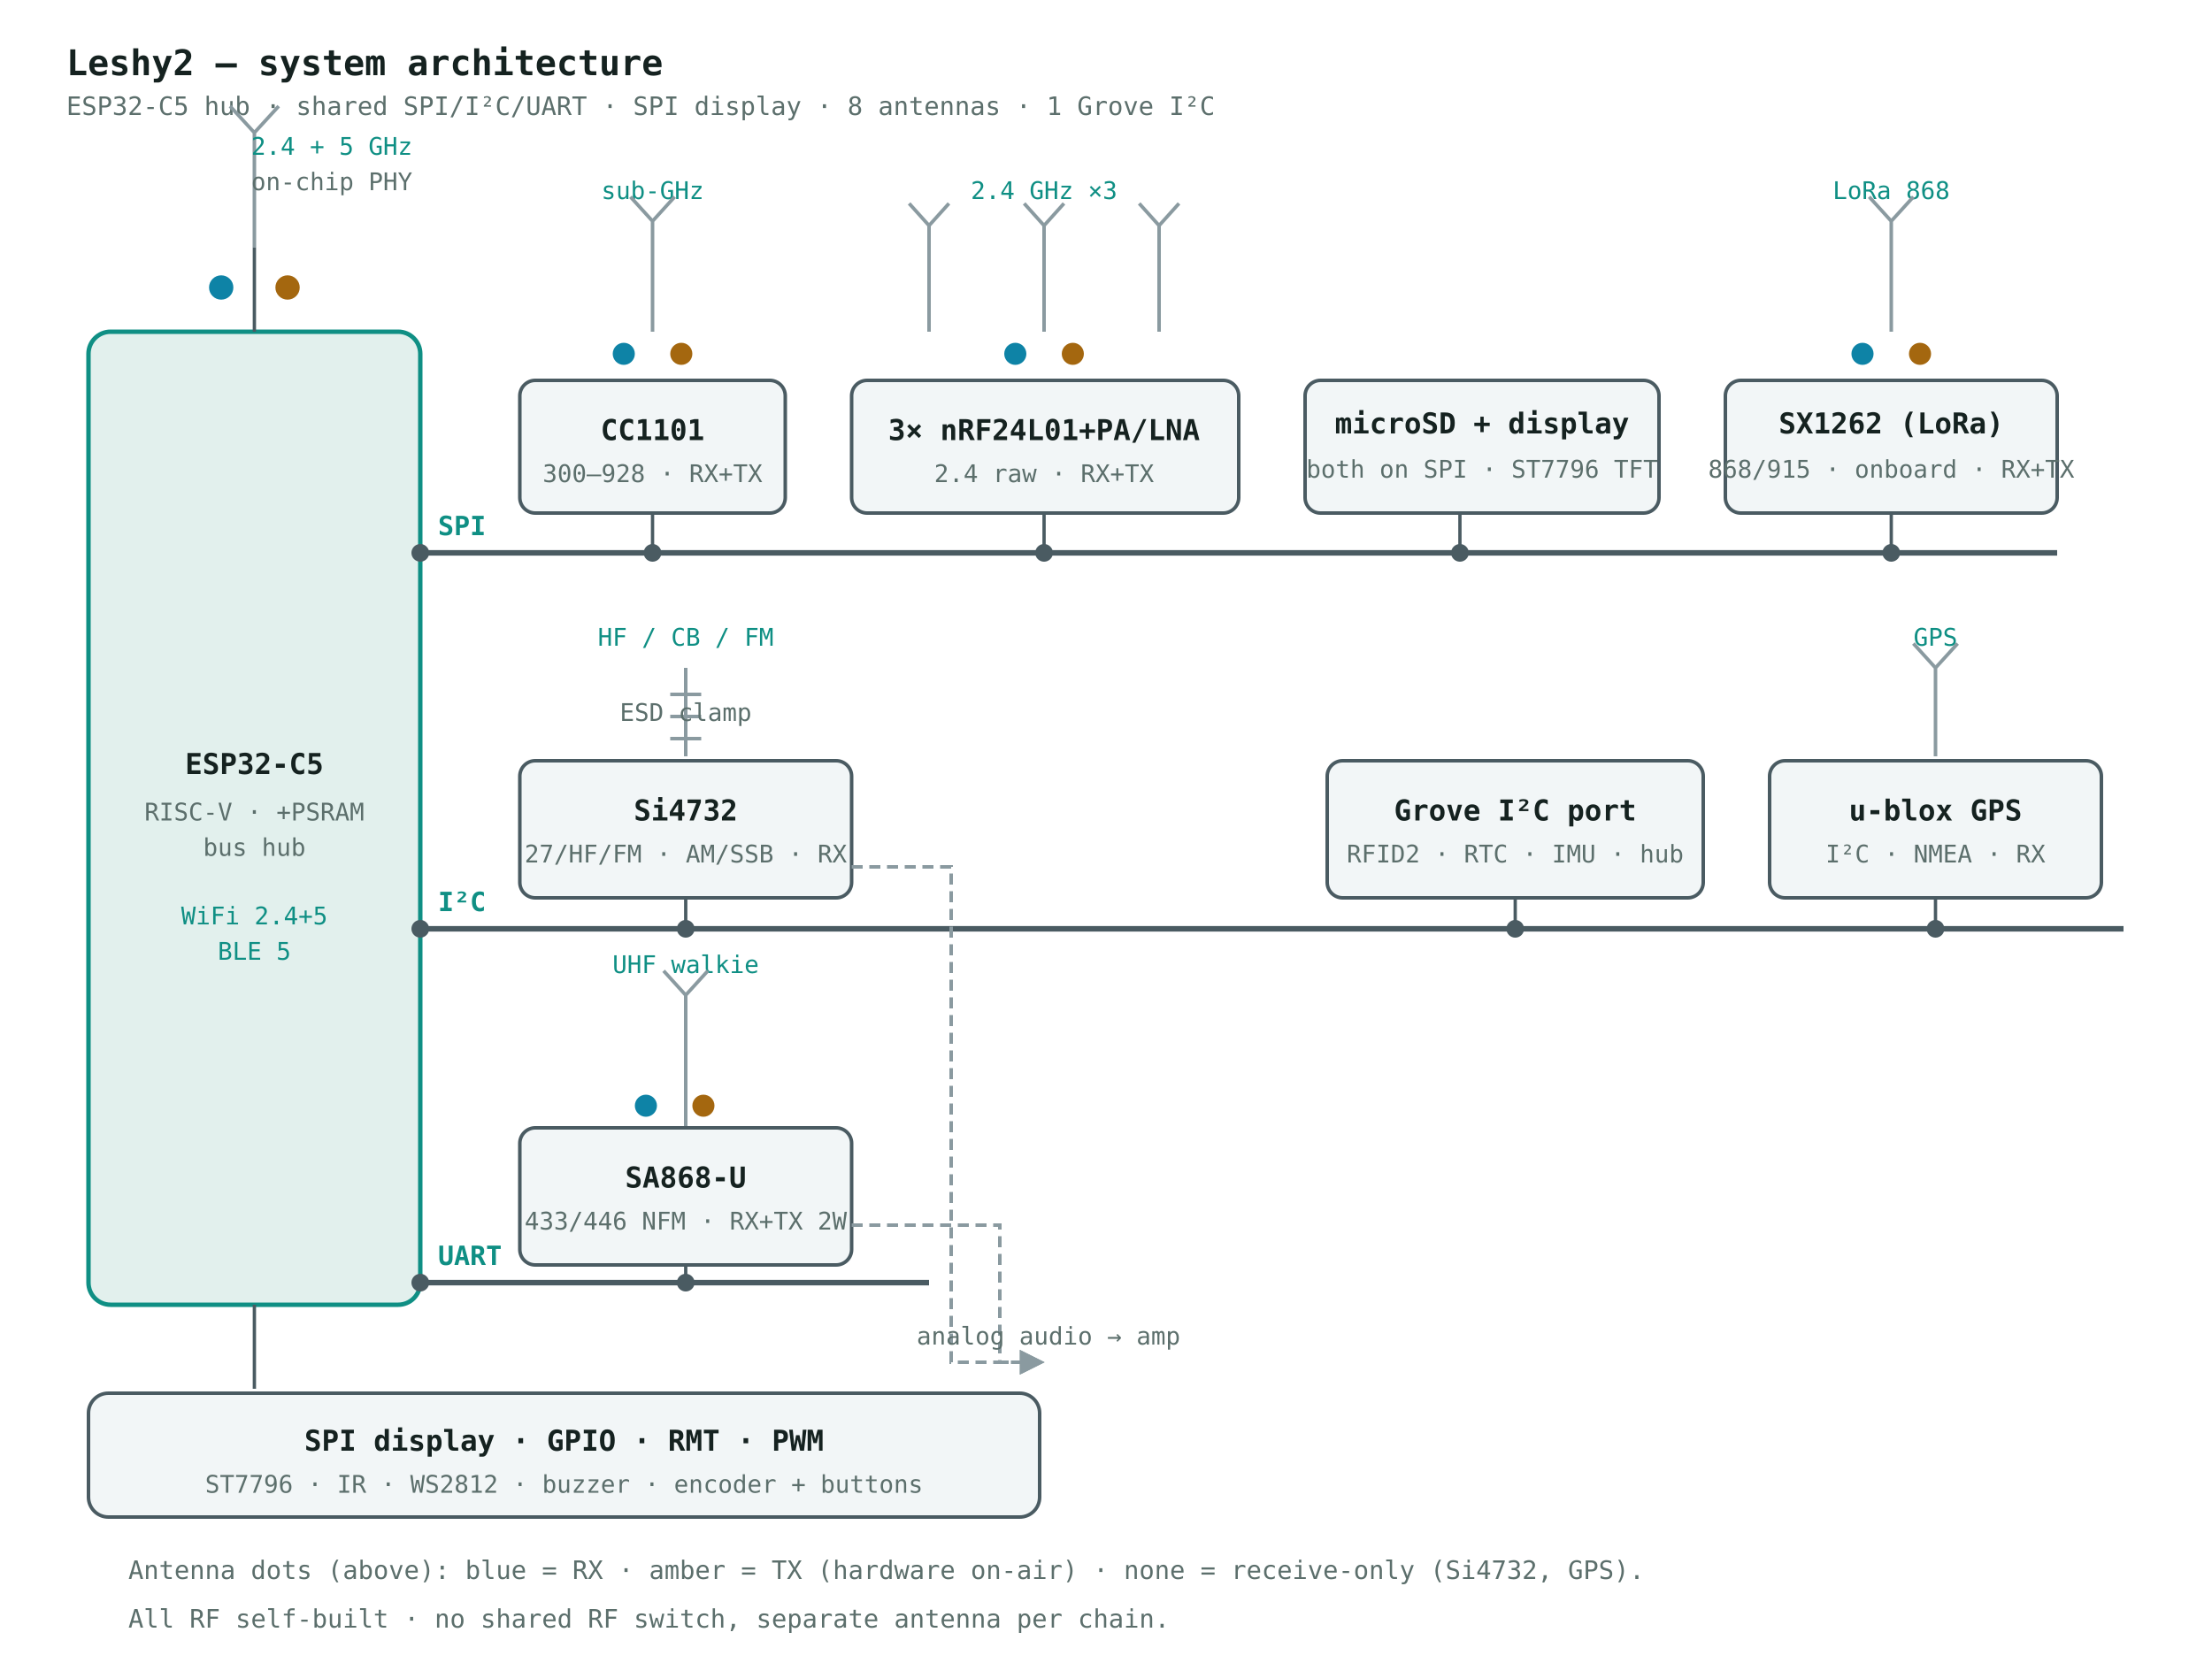
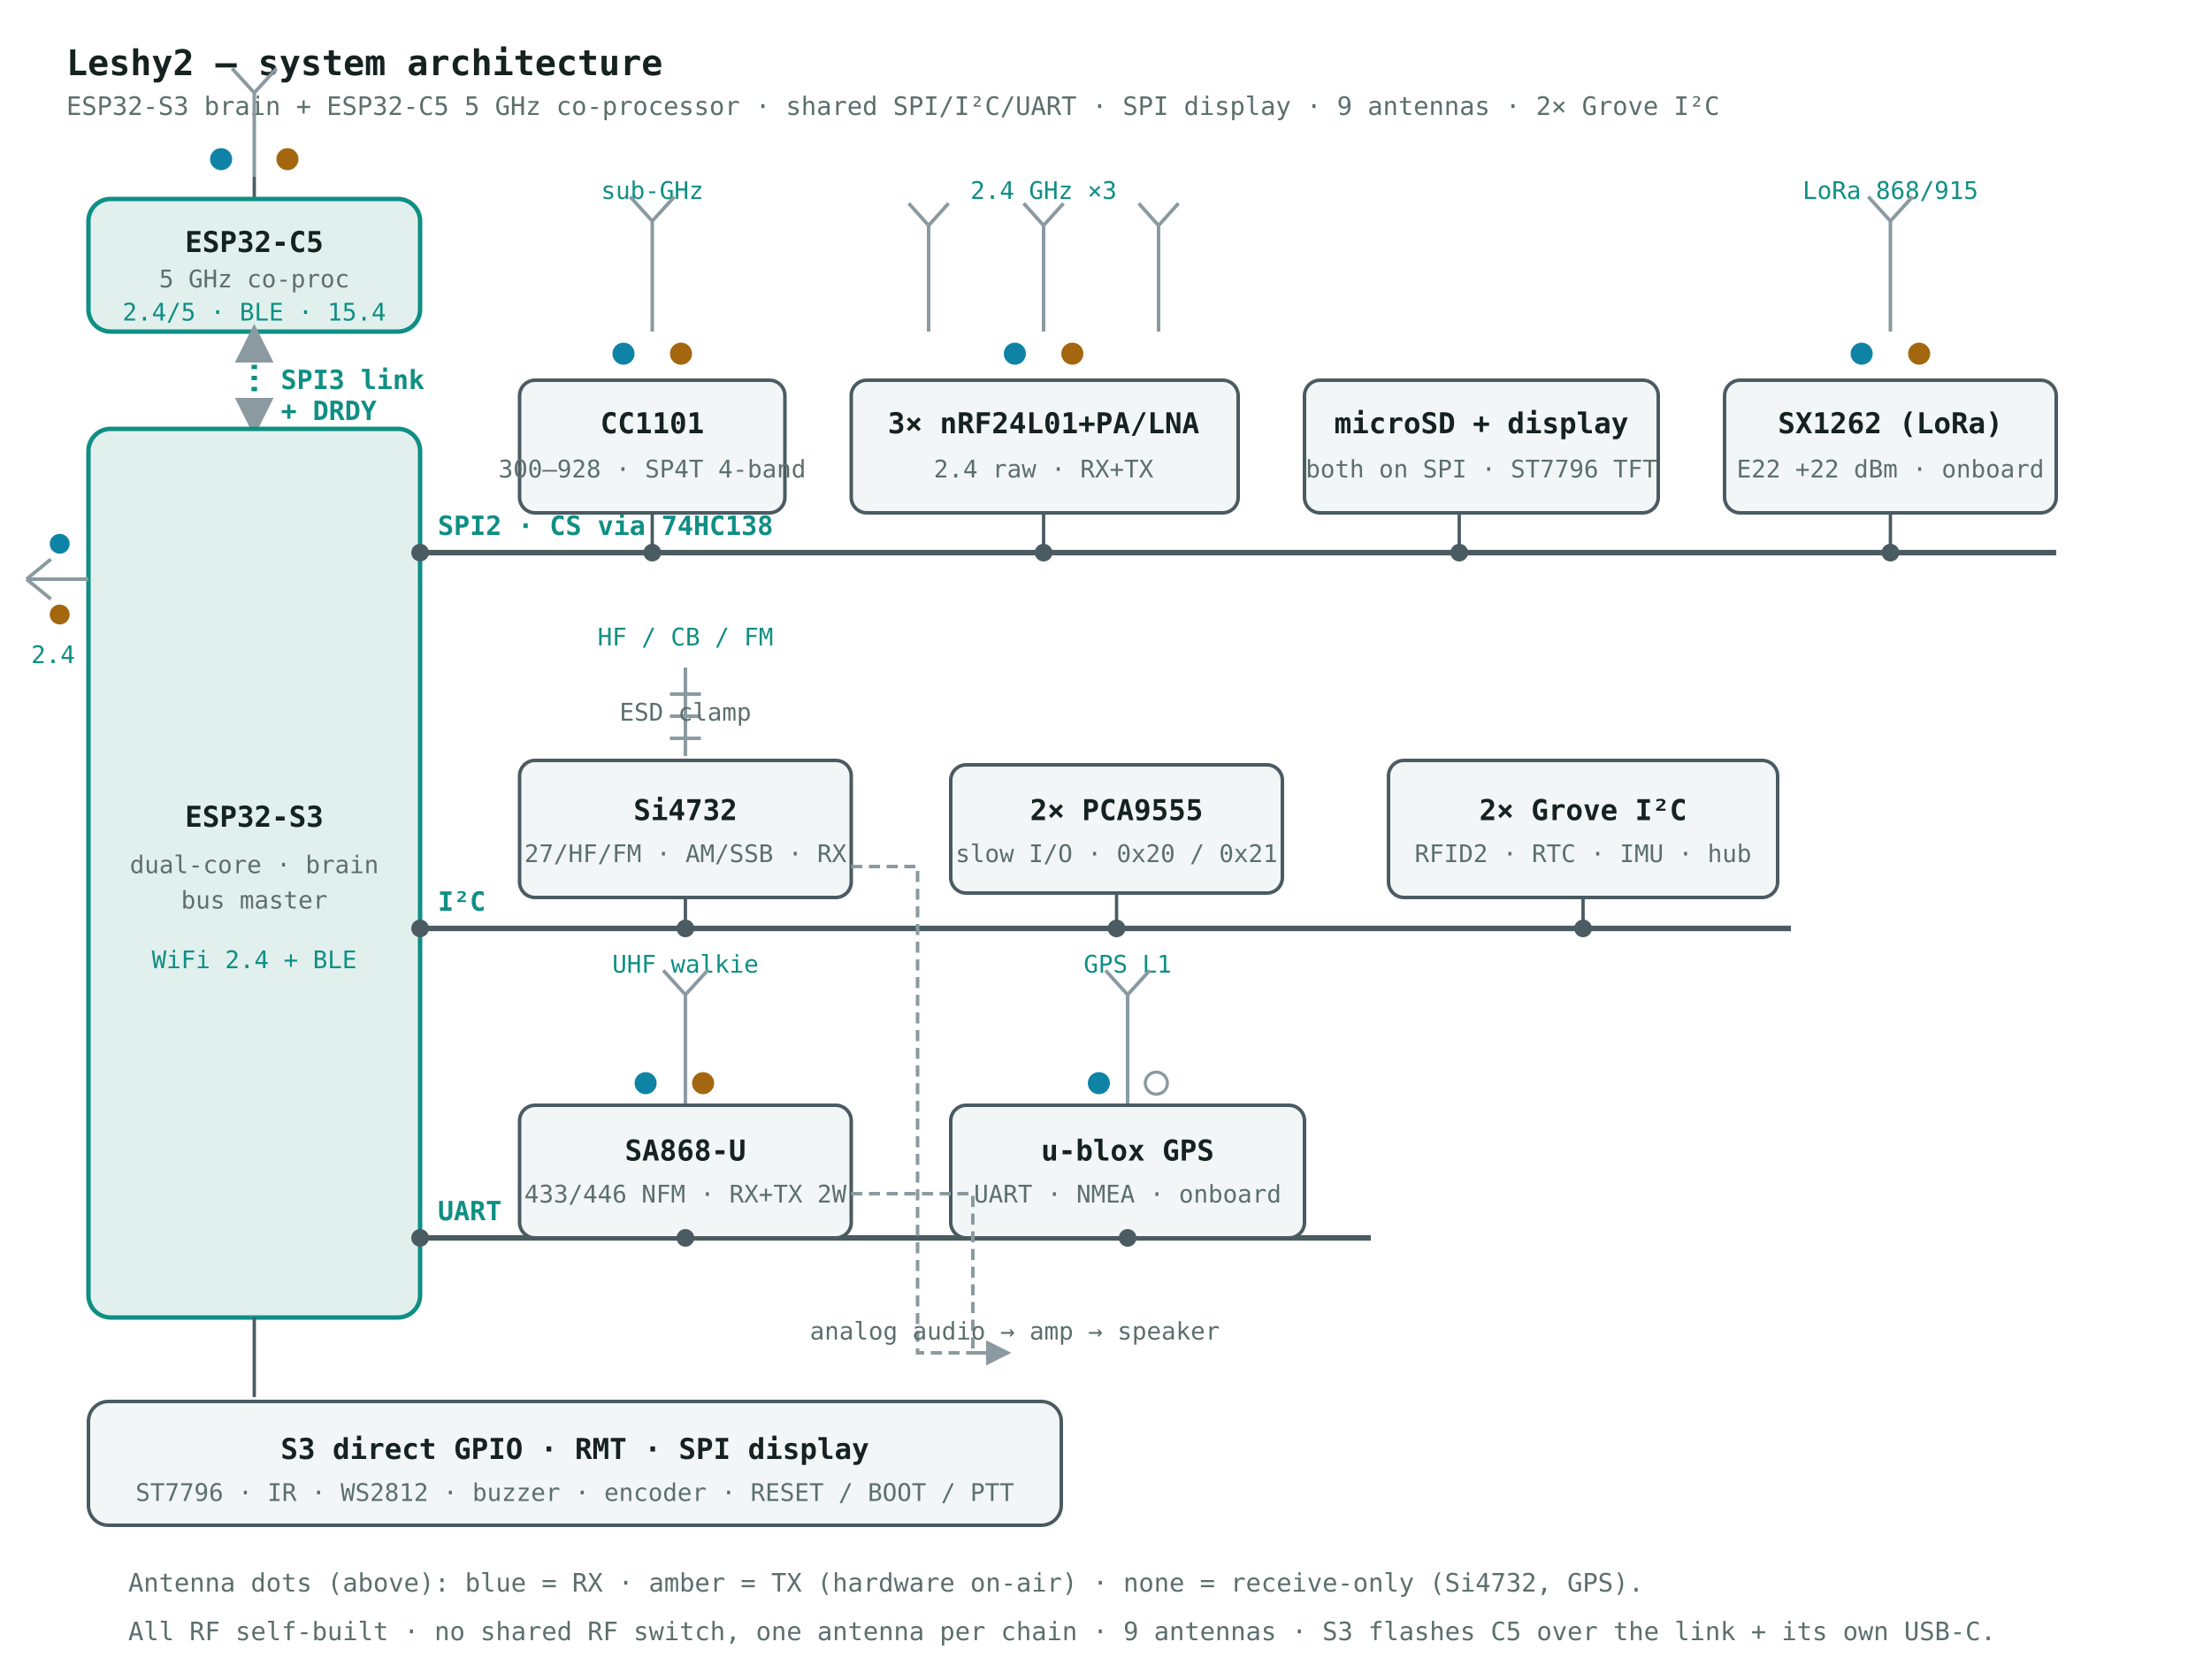
- <svg xmlns="http://www.w3.org/2000/svg" viewBox="0 0 1000 752" font-family="ui-monospace,'SF Mono',Menlo,Consolas,monospace">
+ <svg xmlns="http://www.w3.org/2000/svg" viewBox="0 0 1000 760" font-family="ui-monospace,'SF Mono',Menlo,Consolas,monospace">
  <style>
    :root{ color-scheme: light dark; }
    .bg{fill:#ffffff}
    .box{fill:#f2f6f7;stroke:#4a5b62;stroke-width:1.6}
    .hub{fill:#e2f0ed;stroke:#0f8f84;stroke-width:2}
    .bus{stroke:#4a5b62;stroke-width:2.5;fill:none}
+     .link{stroke:#0f8f84;stroke-width:2.5;fill:none;stroke-dasharray:2 3}
    .wire{stroke:#4a5b62;stroke-width:1.5;fill:none}
    .analog{stroke:#8a9aa0;stroke-width:1.6;stroke-dasharray:5 3;fill:none}
    .tap{fill:#4a5b62}
    .ant{stroke:#8a9aa0;stroke-width:1.6;fill:none}
    .rx{fill:#0e83a6} .tx{fill:#a4670f} .off{fill:none;stroke:#8a9aa0;stroke-width:1.4}
    .t{fill:#152220;font-size:13px;font-weight:700;text-anchor:middle}
    .s{fill:#5c6f6c;font-size:11px;text-anchor:middle}
    .band{fill:#0f8f84;font-size:11px;text-anchor:middle}
    .buslbl{fill:#0f8f84;font-size:12px;font-weight:700}
    .title{fill:#152220;font-size:16px;font-weight:700}
    .sub{fill:#5c6f6c;font-size:11.5px}
    @media (prefers-color-scheme: dark){
      .bg{fill:#0d1518}
      .box{fill:#17262b;stroke:#33505a}
      .hub{fill:#10312e;stroke:#2bb3a6}
      .bus{stroke:#33505a}.wire{stroke:#33505a}.tap{fill:#33505a}
+       .link{stroke:#2bb3a6}
      .analog{stroke:#90a6ab}.ant{stroke:#90a6ab}
      .rx{fill:#43c7ea}.tx{fill:#f4ab3d}.off{stroke:#90a6ab}
      .t{fill:#e7eff0}.s{fill:#90a6ab}.band{fill:#2bb3a6}.buslbl{fill:#2bb3a6}
      .title{fill:#e7eff0}.sub{fill:#90a6ab}
    }
  </style>
  <defs>
    <marker id="ar" viewBox="0 0 10 10" refX="8" refY="5" markerWidth="7" markerHeight="7" orient="auto-start-reverse">
      <path d="M0 0 10 5 0 10z" fill="#8a9aa0" />
    </marker>
  </defs>
-   <rect class="bg" x="0" y="0" width="1000" height="752" />
+   <rect class="bg" x="0" y="0" width="1000" height="760" />
  <text class="title" x="30" y="34">Leshy2 — system architecture</text>
-   <text class="sub" x="30" y="52">ESP32-C5 hub · shared SPI/I²C/UART · SPI display · 8 antennas · 1 Grove I²C</text>
-   <rect class="hub" x="40" y="150" width="150" height="440" rx="10" />
-   <text class="t" x="115" y="350" font-size="17">ESP32-C5</text>
-   <text class="s" x="115" y="371">RISC-V · +PSRAM</text>
-   <text class="s" x="115" y="387">bus hub</text>
-   <text class="band" x="115" y="418">WiFi 2.4+5</text>
-   <text class="band" x="115" y="434">BLE 5</text>
-   <path class="ant" d="M115 112 V60 M115 60 l-11 -12 M115 60 l11 -12" />
-   <circle class="rx" cx="100" cy="130" r="5.5" />
-   <circle class="tx" cx="130" cy="130" r="5.5" />
-   <path class="wire" d="M115 112 V150" />
-   <text class="band" x="150" y="70" text-anchor="start">2.4 + 5 GHz</text>
-   <text class="s" x="150" y="86" text-anchor="start">on-chip PHY</text>
+   <text class="sub" x="30" y="52">ESP32-S3 brain + ESP32-C5 5 GHz co-processor · shared SPI/I²C/UART · SPI display · 9 antennas · 2× Grove I²C</text>
+   <path class="ant" d="M115 42 l-10 -11 M115 42 l10 -11 M115 42 V80" />
+   <circle class="rx" cx="100" cy="72" r="5" />
+   <circle class="tx" cx="130" cy="72" r="5" />
+   <path class="wire" d="M115 80 V90" />
+   <rect class="hub" x="40" y="90" width="150" height="60" rx="10" />
+   <text class="t" x="115" y="114">ESP32-C5</text>
+   <text class="s" x="115" y="130">5 GHz co-proc</text>
+   <text class="band" x="115" y="145" font-size="10">2.4/5 · BLE · 15.4</text>
+   <line class="link" x1="115" y1="150" x2="115" y2="194" marker-end="url(#ar)" marker-start="url(#ar)" />
+   <text class="buslbl" x="127" y="176" text-anchor="start">SPI3 link<tspan x="127" dy="14">+ DRDY</tspan>
+   </text>
+   <rect class="hub" x="40" y="194" width="150" height="402" rx="10" />
+   <text class="t" x="115" y="374" font-size="17">ESP32-S3</text>
+   <text class="s" x="115" y="395">dual-core · brain</text>
+   <text class="s" x="115" y="411">bus master</text>
+   <text class="band" x="115" y="438">WiFi 2.4 + BLE</text>
+   <path class="ant" d="M40 262 H12 M12 262 l11 -9 M12 262 l11 9" />
+   <circle class="rx" cx="27" cy="246" r="4.5" />
+   <circle class="tx" cx="27" cy="278" r="4.5" />
+   <text class="band" x="24" y="300" font-size="10">2.4</text>
  <line class="bus" x1="190" y1="250" x2="930" y2="250" />
-   <line class="bus" x1="190" y1="420" x2="960" y2="420" />
-   <line class="bus" x1="190" y1="580" x2="420" y2="580" />
-   <text class="buslbl" x="198" y="242">SPI</text>
+   <line class="bus" x1="190" y1="420" x2="810" y2="420" />
+   <line class="bus" x1="190" y1="560" x2="620" y2="560" />
+   <text class="buslbl" x="198" y="242">SPI2 · CS via 74HC138</text>
  <text class="buslbl" x="198" y="412">I²C</text>
-   <text class="buslbl" x="198" y="572">UART</text>
+   <text class="buslbl" x="198" y="552">UART ×3</text>
  <circle class="tap" cx="190" cy="250" r="4" />
  <circle class="tap" cx="190" cy="420" r="4" />
-   <circle class="tap" cx="190" cy="580" r="4" />
+   <circle class="tap" cx="190" cy="560" r="4" />
  <text class="band" x="295" y="90">sub-GHz</text>
  <path class="ant" d="M295 150 V100 M295 100 l-10 -11 M295 100 l10 -11" />
  <circle class="rx" cx="282" cy="160" r="5" />
  <circle class="tx" cx="308" cy="160" r="5" />
  <rect class="box" x="235" y="172" width="120" height="60" rx="7" />
-   <text class="t" x="295" y="199">CC1101</text>
-   <text class="s" x="295" y="218">300–928 · RX+TX</text>
+   <text class="t" x="295" y="196">CC1101</text>
+   <text class="s" x="295" y="216">300–928 · SP4T 4-band</text>
  <path class="wire" d="M295 232 V250" />
  <circle class="tap" cx="295" cy="250" r="4" />
  <text class="band" x="472" y="90">2.4 GHz ×3</text>
  <path class="ant" d="M420 150 V102 M420 102 l-9 -10 M420 102 l9 -10" />
  <path class="ant" d="M472 150 V102 M472 102 l-9 -10 M472 102 l9 -10" />
  <path class="ant" d="M524 150 V102 M524 102 l-9 -10 M524 102 l9 -10" />
  <circle class="rx" cx="459" cy="160" r="5" />
  <circle class="tx" cx="485" cy="160" r="5" />
  <rect class="box" x="385" y="172" width="175" height="60" rx="7" />
-   <text class="t" x="472" y="199" font-size="12">3× nRF24L01+PA/LNA</text>
-   <text class="s" x="472" y="218">2.4 raw · RX+TX</text>
+   <text class="t" x="472" y="196" font-size="12">3× nRF24L01+PA/LNA</text>
+   <text class="s" x="472" y="216">2.4 raw · RX+TX</text>
  <path class="wire" d="M472 232 V250" />
  <circle class="tap" cx="472" cy="250" r="4" />
  <rect class="box" x="590" y="172" width="160" height="60" rx="7" />
  <text class="t" x="670" y="196">microSD + display</text>
  <text class="s" x="670" y="216">both on SPI · ST7796 TFT</text>
  <path class="wire" d="M660 232 V250" />
  <circle class="tap" cx="660" cy="250" r="4" />
-   <text class="band" x="855" y="90">LoRa 868</text>
+   <text class="band" x="855" y="90">LoRa 868/915</text>
  <path class="ant" d="M855 150 V100 M855 100 l-10 -11 M855 100 l10 -11" />
  <circle class="rx" cx="842" cy="160" r="5" />
  <circle class="tx" cx="868" cy="160" r="5" />
  <rect class="box" x="780" y="172" width="150" height="60" rx="7" />
  <text class="t" x="855" y="196">SX1262 (LoRa)</text>
-   <text class="s" x="855" y="216">868/915 · onboard · RX+TX</text>
+   <text class="s" x="855" y="216">E22 +22 dBm · onboard</text>
  <path class="wire" d="M855 232 V250" />
  <circle class="tap" cx="855" cy="250" r="4" />
  <text class="band" x="310" y="292">HF / CB / FM</text>
  <path class="ant" d="M310 342 V302 M303 334 h14 M303 324 h14 M303 314 h14" />
  <circle class="rx" cx="292" cy="352" r="5" />
  <circle class="off" cx="318" cy="352" r="5" />
  <rect class="box" x="235" y="344" width="150" height="62" rx="7" />
  <text class="t" x="310" y="371">Si4732</text>
  <text class="s" x="310" y="390">27/HF/FM · AM/SSB · RX</text>
  <path class="wire" d="M310 406 V420" />
  <circle class="tap" cx="310" cy="420" r="4" />
  <text class="s" x="310" y="326" fill="#c0392f">ESD clamp</text>
-   <rect class="box" x="600" y="344" width="170" height="62" rx="7" />
-   <text class="t" x="685" y="371">Grove I²C port</text>
-   <text class="s" x="685" y="390">RFID2 · RTC · IMU · hub</text>
-   <path class="wire" d="M685 406 V420" />
-   <circle class="tap" cx="685" cy="420" r="4" />
-   <text class="band" x="875" y="292">GPS</text>
-   <path class="ant" d="M875 342 V302 M875 302 l-10 -11 M875 302 l10 -11" />
-   <circle class="rx" cx="862" cy="352" r="5" />
-   <circle class="off" cx="888" cy="352" r="5" />
-   <rect class="box" x="800" y="344" width="150" height="62" rx="7" />
-   <text class="t" x="875" y="371">u-blox GPS</text>
-   <text class="s" x="875" y="390">I²C · NMEA · RX</text>
-   <path class="wire" d="M875 406 V420" />
-   <circle class="tap" cx="875" cy="420" r="4" />
+   <rect class="box" x="430" y="346" width="150" height="58" rx="7" />
+   <text class="t" x="505" y="371">2× PCA9555</text>
+   <text class="s" x="505" y="390">slow I/O · 0x20 / 0x21</text>
+   <path class="wire" d="M505 404 V420" />
+   <circle class="tap" cx="505" cy="420" r="4" />
+   <rect class="box" x="628" y="344" width="176" height="62" rx="7" />
+   <text class="t" x="716" y="371">2× Grove I²C</text>
+   <text class="s" x="716" y="390">RFID2 · RTC · IMU · hub</text>
+   <path class="wire" d="M716 406 V420" />
+   <circle class="tap" cx="716" cy="420" r="4" />
  <text class="band" x="310" y="440">UHF walkie</text>
-   <path class="ant" d="M310 510 V450 M310 450 l-10 -11 M310 450 l10 -11" />
-   <circle class="rx" cx="292" cy="500" r="5" />
-   <circle class="tx" cx="318" cy="500" r="5" />
-   <rect class="box" x="235" y="510" width="150" height="62" rx="7" />
-   <text class="t" x="310" y="537">SA868-U</text>
-   <text class="s" x="310" y="556">433/446 NFM · RX+TX 2W</text>
-   <path class="wire" d="M310 572 V580" />
-   <circle class="tap" cx="310" cy="580" r="4" />
-   <path class="analog" d="M385 392 H430 V616 H470" marker-end="url(#ar)" />
-   <path class="analog" d="M385 554 H452 V616 H470" marker-end="url(#ar)" />
-   <text class="s" x="474" y="608" text-anchor="start">analog audio → amp</text>
-   <path class="wire" d="M115 590 V628" />
-   <rect class="box" x="40" y="630" width="430" height="56" rx="9" />
-   <text class="t" x="255" y="656">SPI display · GPIO · RMT · PWM</text>
-   <text class="s" x="255" y="675">ST7796 · IR · WS2812 · buzzer · encoder + buttons</text>
-   <text class="sub" x="58" y="714">Antenna dots (above): blue = RX · amber = TX (hardware on-air) · none = receive-only (Si4732, GPS).</text>
-   <text class="sub" x="58" y="736">All RF self-built · no shared RF switch, separate antenna per chain.</text>
+   <path class="ant" d="M310 500 V450 M310 450 l-10 -11 M310 450 l10 -11" />
+   <circle class="rx" cx="292" cy="490" r="5" />
+   <circle class="tx" cx="318" cy="490" r="5" />
+   <rect class="box" x="235" y="500" width="150" height="60" rx="7" />
+   <text class="t" x="310" y="525">SA868-U</text>
+   <text class="s" x="310" y="544">433/446 NFM · RX+TX 2W</text>
+   <path class="wire" d="M310 560 V560" />
+   <circle class="tap" cx="310" cy="560" r="4" />
+   <text class="band" x="510" y="440">GPS L1</text>
+   <path class="ant" d="M510 500 V450 M510 450 l-10 -11 M510 450 l10 -11" />
+   <circle class="rx" cx="497" cy="490" r="5" />
+   <circle class="off" cx="523" cy="490" r="5" />
+   <rect class="box" x="430" y="500" width="160" height="60" rx="7" />
+   <text class="t" x="510" y="525">u-blox GPS</text>
+   <text class="s" x="510" y="544">UART · NMEA · onboard</text>
+   <path class="wire" d="M510 560 V560" />
+   <circle class="tap" cx="510" cy="560" r="4" />
+   <path class="analog" d="M385 392 H415 V612 H455" marker-end="url(#ar)" />
+   <path class="analog" d="M385 540 H440 V612 H455" marker-end="url(#ar)" />
+   <text class="s" x="459" y="606" text-anchor="start">analog audio → amp → speaker</text>
+   <path class="wire" d="M115 596 V632" />
+   <rect class="box" x="40" y="634" width="440" height="56" rx="9" />
+   <text class="t" x="260" y="660">S3 direct GPIO · RMT · SPI display</text>
+   <text class="s" x="260" y="679">ST7796 · IR · WS2812 · buzzer · encoder · RESET / BOOT / PTT</text>
+   <text class="sub" x="58" y="720">Antenna dots (above): blue = RX · amber = TX (hardware on-air) · none = receive-only (Si4732, GPS).</text>
+   <text class="sub" x="58" y="742">All RF self-built · no shared RF switch, one antenna per chain · 9 antennas · S3 flashes C5 over the link + its own USB-C.</text>
</svg>
